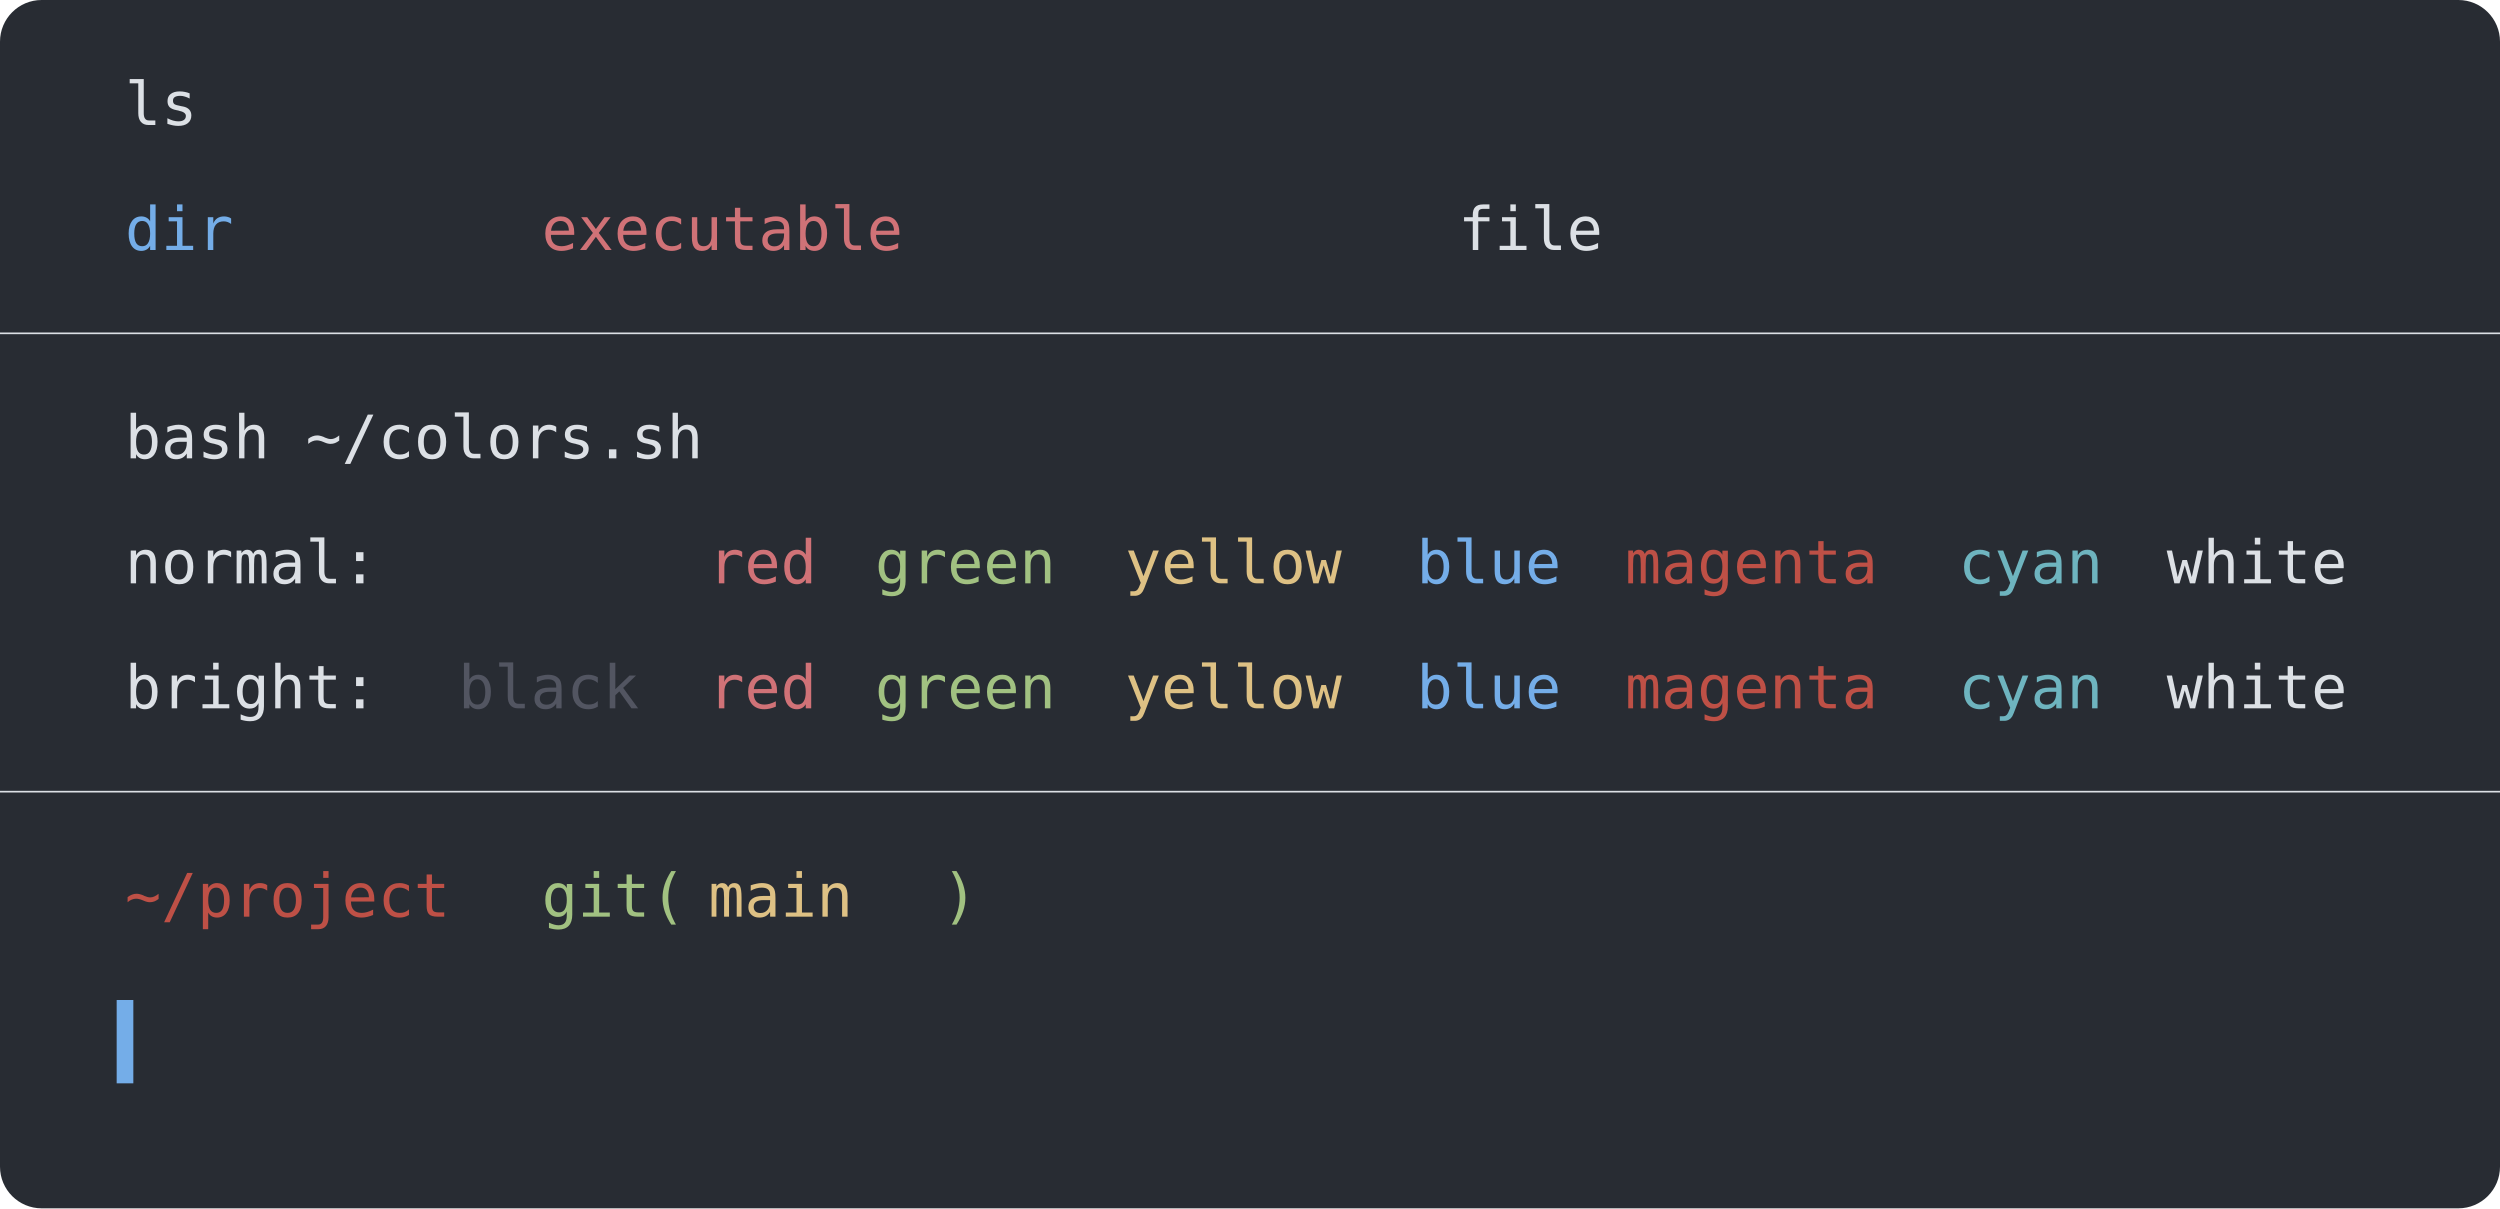
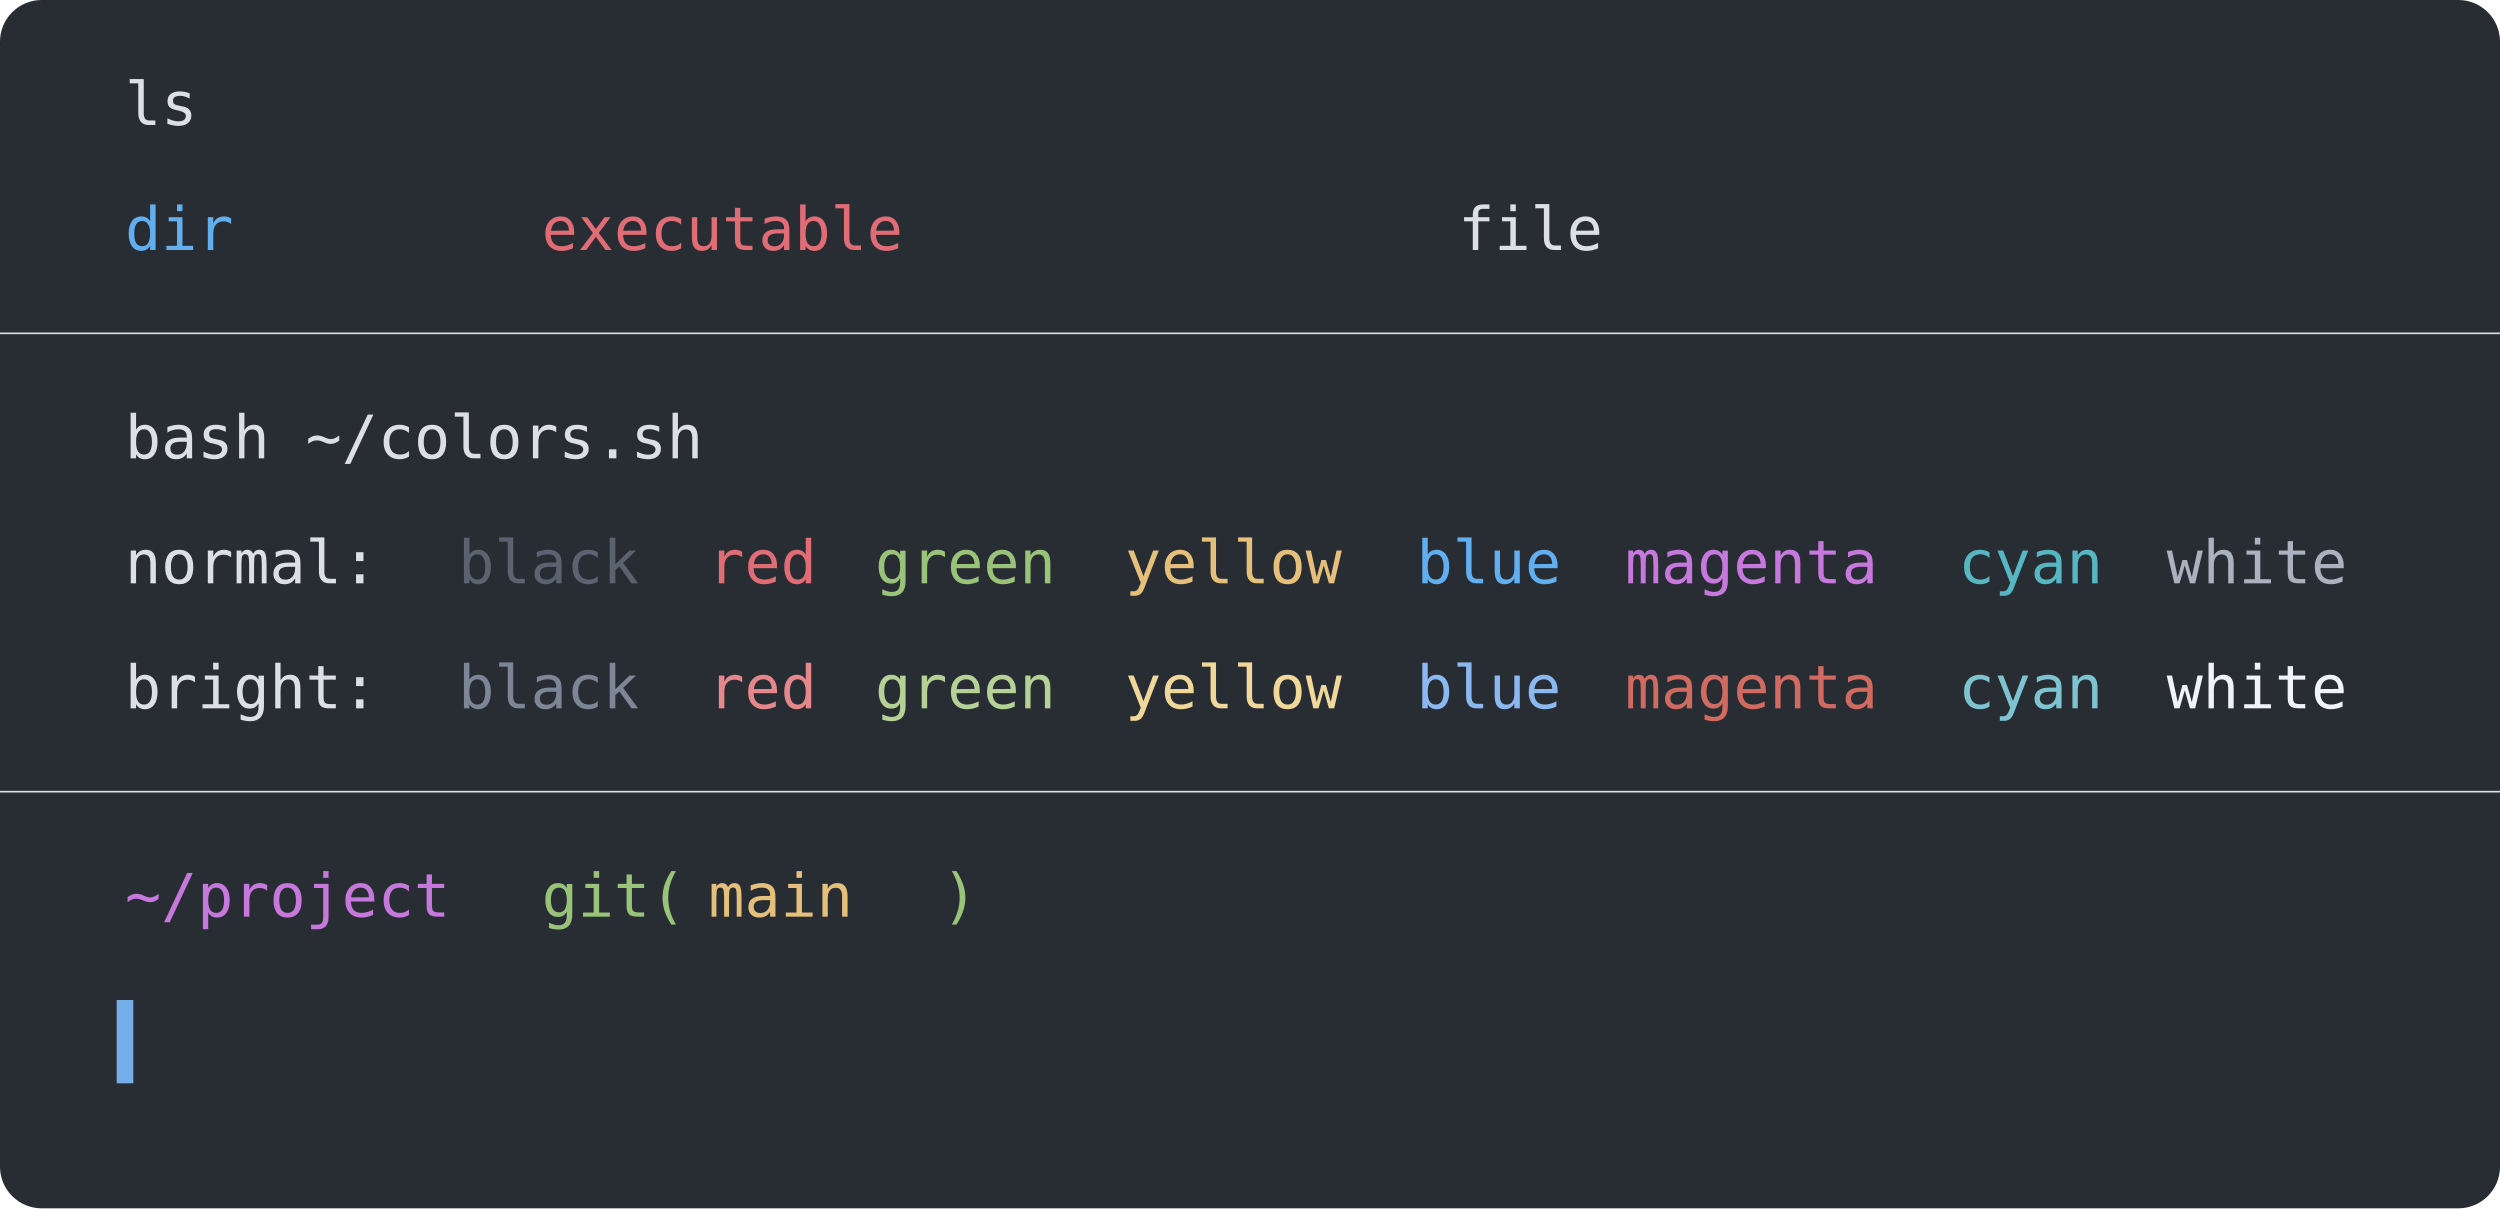
<svg xmlns="http://www.w3.org/2000/svg" viewBox="0 0 300 145">
  <rect width="300" height="145" fill="#282c33" class="Dynamic" rx="5" />
  <text x="15" y="15" fill="#dce0e5" class="Dynamic" font-family="monospace" font-size=".6em">ls</text>
-   <text x="15" y="30" fill="#74ade8" class="Dynamic" font-family="monospace" font-size=".6em">
+   <text x="15" y="30" fill="#61afef" class="Dynamic" font-family="monospace" font-size=".6em">
dir
</text>
-   <text x="65" y="30" fill="#d07277" class="Dynamic" font-family="monospace" font-size=".6em">
+   <text x="65" y="30" fill="#e06c75" class="Dynamic" font-family="monospace" font-size=".6em">
executable
</text>
  <text x="175" y="30" fill="#dce0e5" class="Dynamic" font-family="monospace" font-size=".6em">
file
</text>
  <path stroke="#dce0e5" d="M0 40h300" class="Dynamic" style="stroke-width:.2" />
  <text x="15" y="55" fill="#dce0e5" class="Dynamic" font-family="monospace" font-size=".6em">bash ~/colors.sh</text>
  <text x="15" y="70" fill="#dce0e5" class="Dynamic" font-family="monospace" font-size=".6em">
normal:
</text>
-   <text x="55" y="70" fill="#282c33" class="Dynamic" font-family="monospace" font-size=".6em">
+   <text x="55" y="70" fill="#5c6370" class="Dynamic" font-family="monospace" font-size=".6em">
black
</text>
-   <text x="85" y="70" fill="#d07277" class="Dynamic" font-family="monospace" font-size=".6em">
+   <text x="85" y="70" fill="#e06c75" class="Dynamic" font-family="monospace" font-size=".6em">
red
</text>
-   <text x="105" y="70" fill="#a1c181" class="Dynamic" font-family="monospace" font-size=".6em">
+   <text x="105" y="70" fill="#98c379" class="Dynamic" font-family="monospace" font-size=".6em">
green
</text>
-   <text x="135" y="70" fill="#dec184" class="Dynamic" font-family="monospace" font-size=".6em">
+   <text x="135" y="70" fill="#e5c07b" class="Dynamic" font-family="monospace" font-size=".6em">
yellow
</text>
-   <text x="170" y="70" fill="#74ade8" class="Dynamic" font-family="monospace" font-size=".6em">
+   <text x="170" y="70" fill="#61afef" class="Dynamic" font-family="monospace" font-size=".6em">
blue
</text>
-   <text x="195" y="70" fill="#be5046" class="Dynamic" font-family="monospace" font-size=".6em">
+   <text x="195" y="70" fill="#c678dd" class="Dynamic" font-family="monospace" font-size=".6em">
magenta
</text>
-   <text x="235" y="70" fill="#6eb4bf" class="Dynamic" font-family="monospace" font-size=".6em">
+   <text x="235" y="70" fill="#56b6c2" class="Dynamic" font-family="monospace" font-size=".6em">
cyan
</text>
-   <text x="260" y="70" fill="#dce0e5" class="Dynamic" font-family="monospace" font-size=".6em">
+   <text x="260" y="70" fill="#abb2bf" class="Dynamic" font-family="monospace" font-size=".6em">
white
</text>
  <text x="15" y="85" fill="#dce0e5" class="Dynamic" font-family="monospace" font-size=".6em">
bright:
</text>
-   <text x="55" y="85" fill="#525561" class="Dynamic" font-family="monospace" font-size=".6em">
+   <text x="55" y="85" fill="#7c8696" class="Dynamic" font-family="monospace" font-size=".6em">
black
</text>
-   <text x="85" y="85" fill="#d07277" class="Dynamic" font-family="monospace" font-size=".6em">
+   <text x="85" y="85" fill="#e6878c" class="Dynamic" font-family="monospace" font-size=".6em">
red
</text>
-   <text x="105" y="85" fill="#a1c181" class="Dynamic" font-family="monospace" font-size=".6em">
+   <text x="105" y="85" fill="#b5d196" class="Dynamic" font-family="monospace" font-size=".6em">
green
</text>
-   <text x="135" y="85" fill="#dec184" class="Dynamic" font-family="monospace" font-size=".6em">
+   <text x="135" y="85" fill="#f0d89a" class="Dynamic" font-family="monospace" font-size=".6em">
yellow
</text>
-   <text x="170" y="85" fill="#74ade8" class="Dynamic" font-family="monospace" font-size=".6em">
+   <text x="170" y="85" fill="#8bb8f0" class="Dynamic" font-family="monospace" font-size=".6em">
blue
</text>
-   <text x="195" y="85" fill="#be5046" class="Dynamic" font-family="monospace" font-size=".6em">
+   <text x="195" y="85" fill="#d16b61" class="Dynamic" font-family="monospace" font-size=".6em">
magenta
</text>
-   <text x="235" y="85" fill="#6eb4bf" class="Dynamic" font-family="monospace" font-size=".6em">
+   <text x="235" y="85" fill="#7ec4d0" class="Dynamic" font-family="monospace" font-size=".6em">
cyan
</text>
-   <text x="260" y="85" fill="#dce0e5" class="Dynamic" font-family="monospace" font-size=".6em">
+   <text x="260" y="85" fill="#f0f3f8" class="Dynamic" font-family="monospace" font-size=".6em">
white
</text>
  <path stroke="#dce0e5" d="M0 95h300" class="Dynamic" style="stroke-width:.2" />
-   <text x="15" y="110" fill="#be5046" class="Dynamic" font-family="monospace" font-size=".6em">
+   <text x="15" y="110" fill="#c678dd" class="Dynamic" font-family="monospace" font-size=".6em">
~/project
</text>
-   <text x="65" y="110" fill="#a1c181" class="Dynamic" font-family="monospace" font-size=".6em">
+   <text x="65" y="110" fill="#98c379" class="Dynamic" font-family="monospace" font-size=".6em">
git(
    </text>
-   <text x="85" y="110" fill="#dec184" class="Dynamic" font-family="monospace" font-size=".6em">
+   <text x="85" y="110" fill="#e5c07b" class="Dynamic" font-family="monospace" font-size=".6em">
      main
    </text>
-   <text x="113" y="110" fill="#a1c181" class="Dynamic" font-family="monospace" font-size=".6em">
+   <text x="113" y="110" fill="#98c379" class="Dynamic" font-family="monospace" font-size=".6em">
      )
</text>
  <path stroke="#74ade8" d="M15 120v10" class="Dynamic" style="stroke-width:2" />
</svg>
